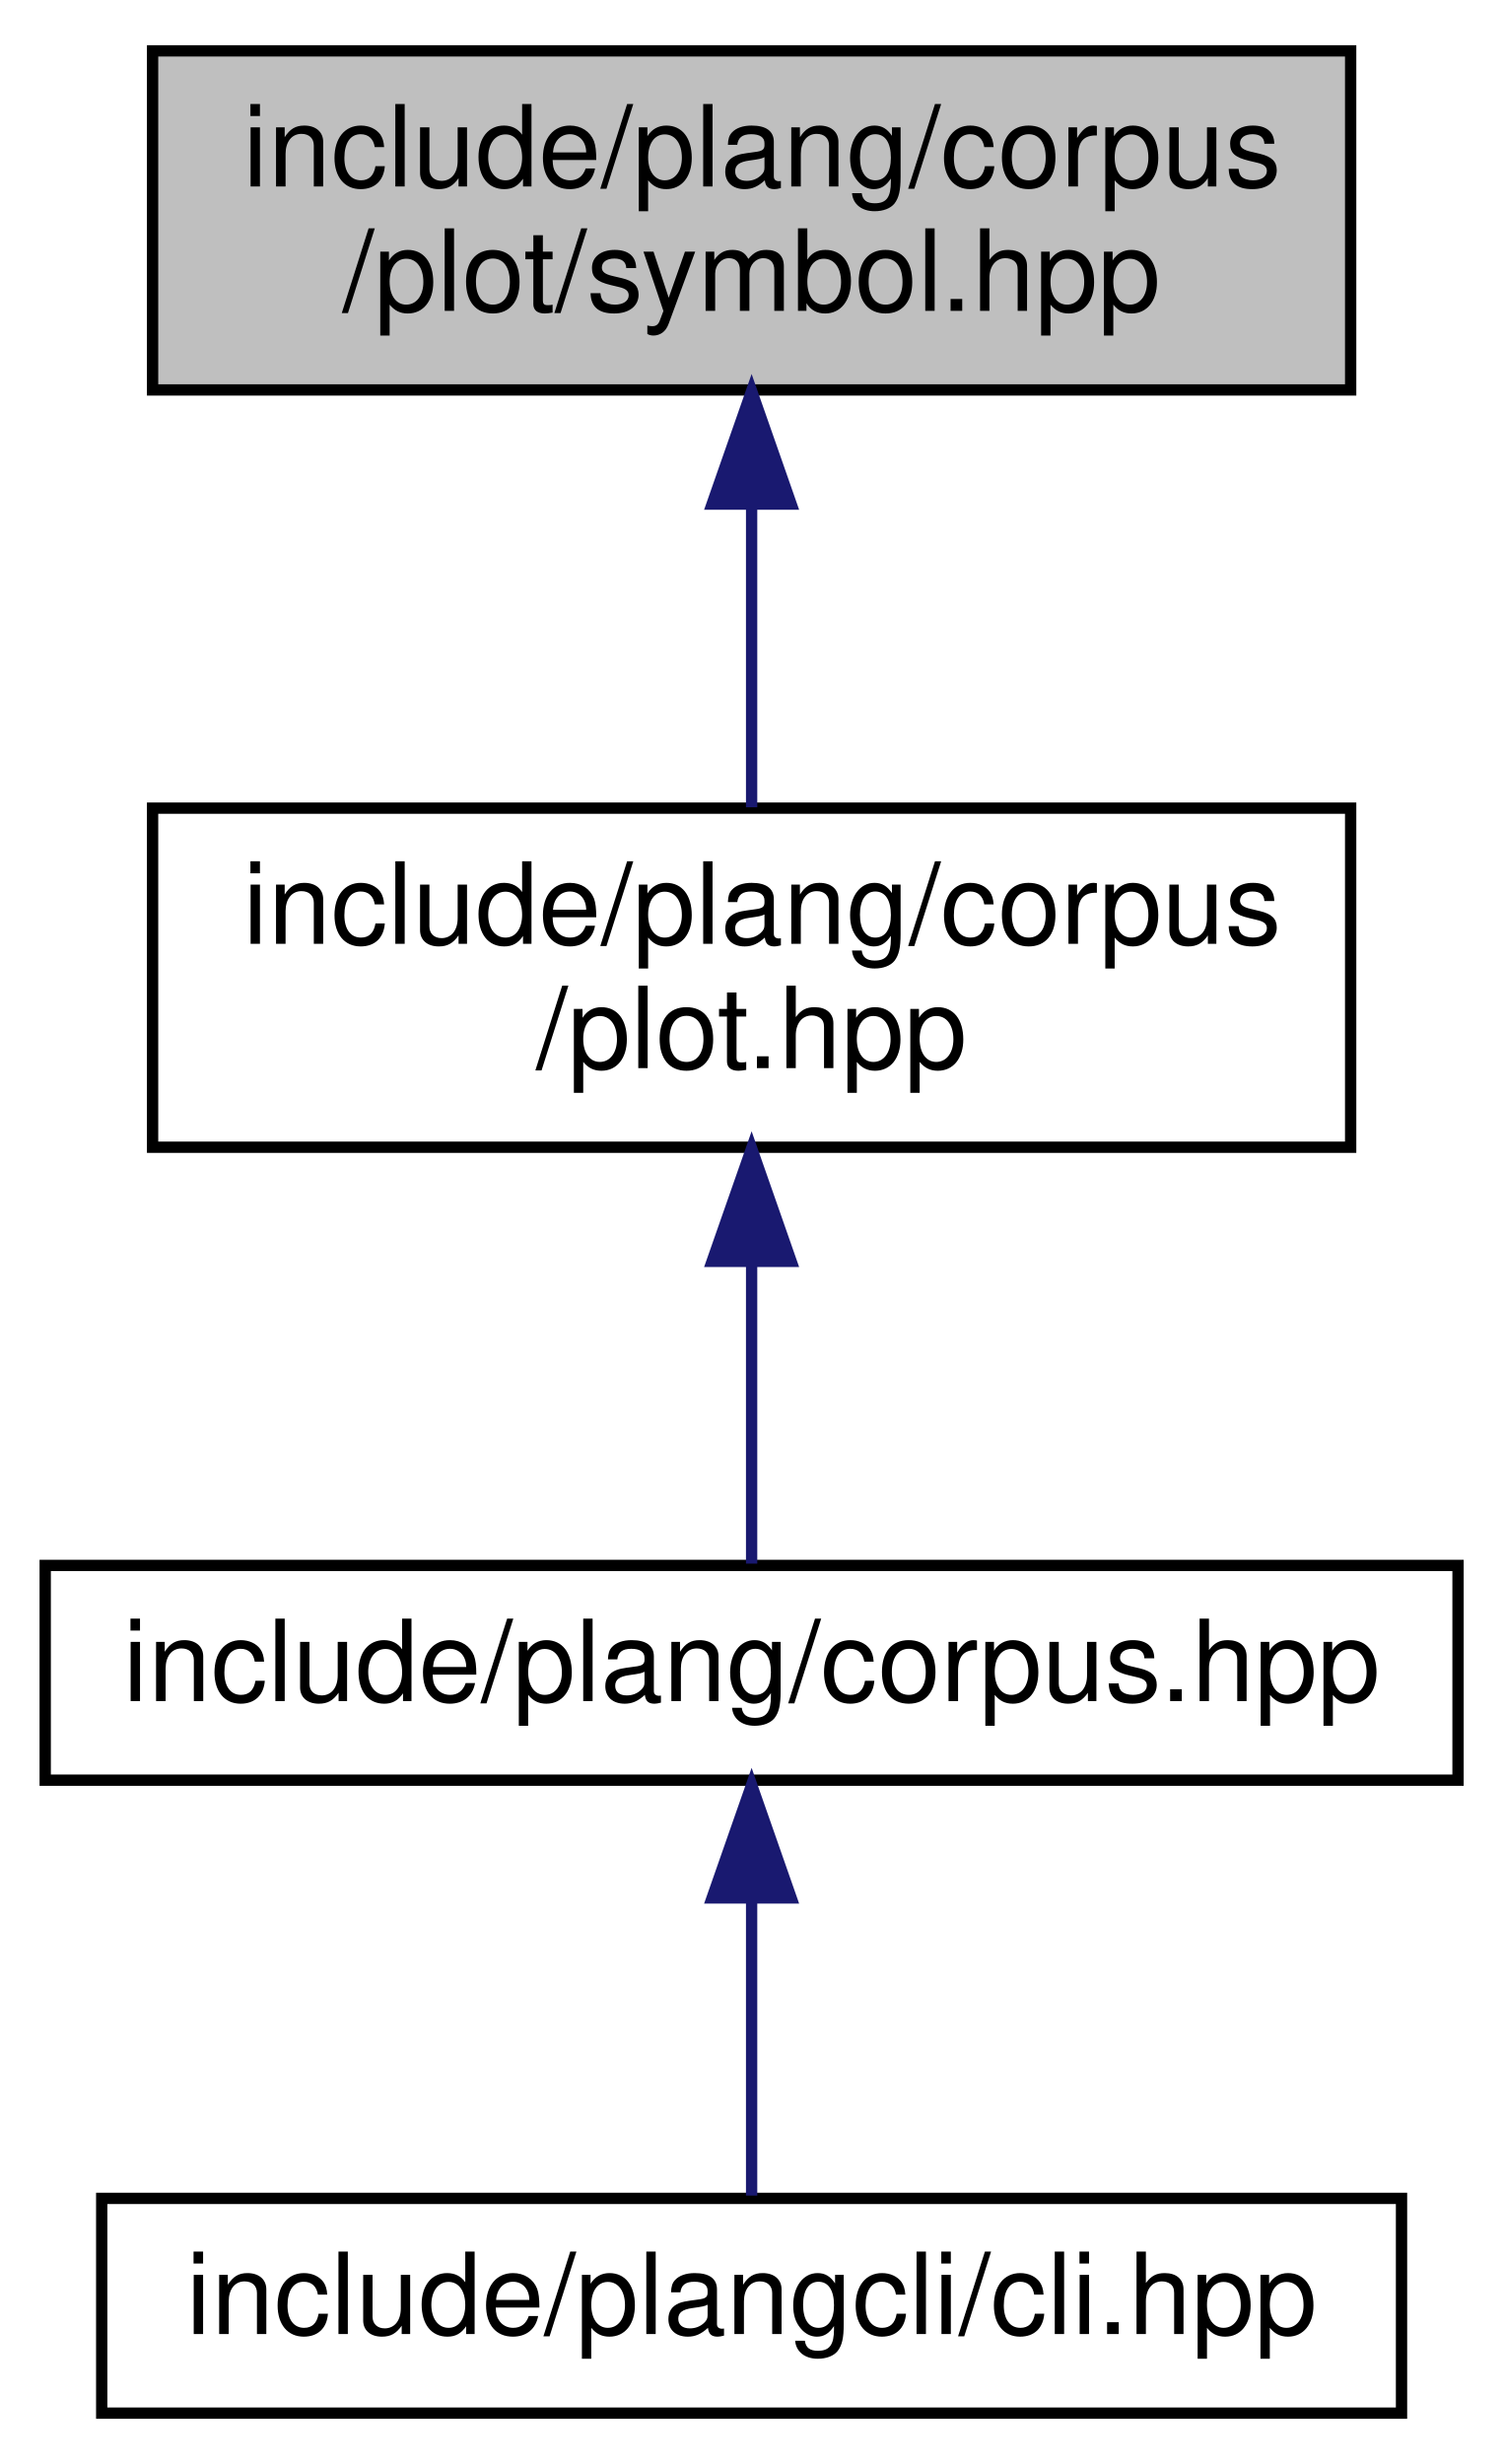
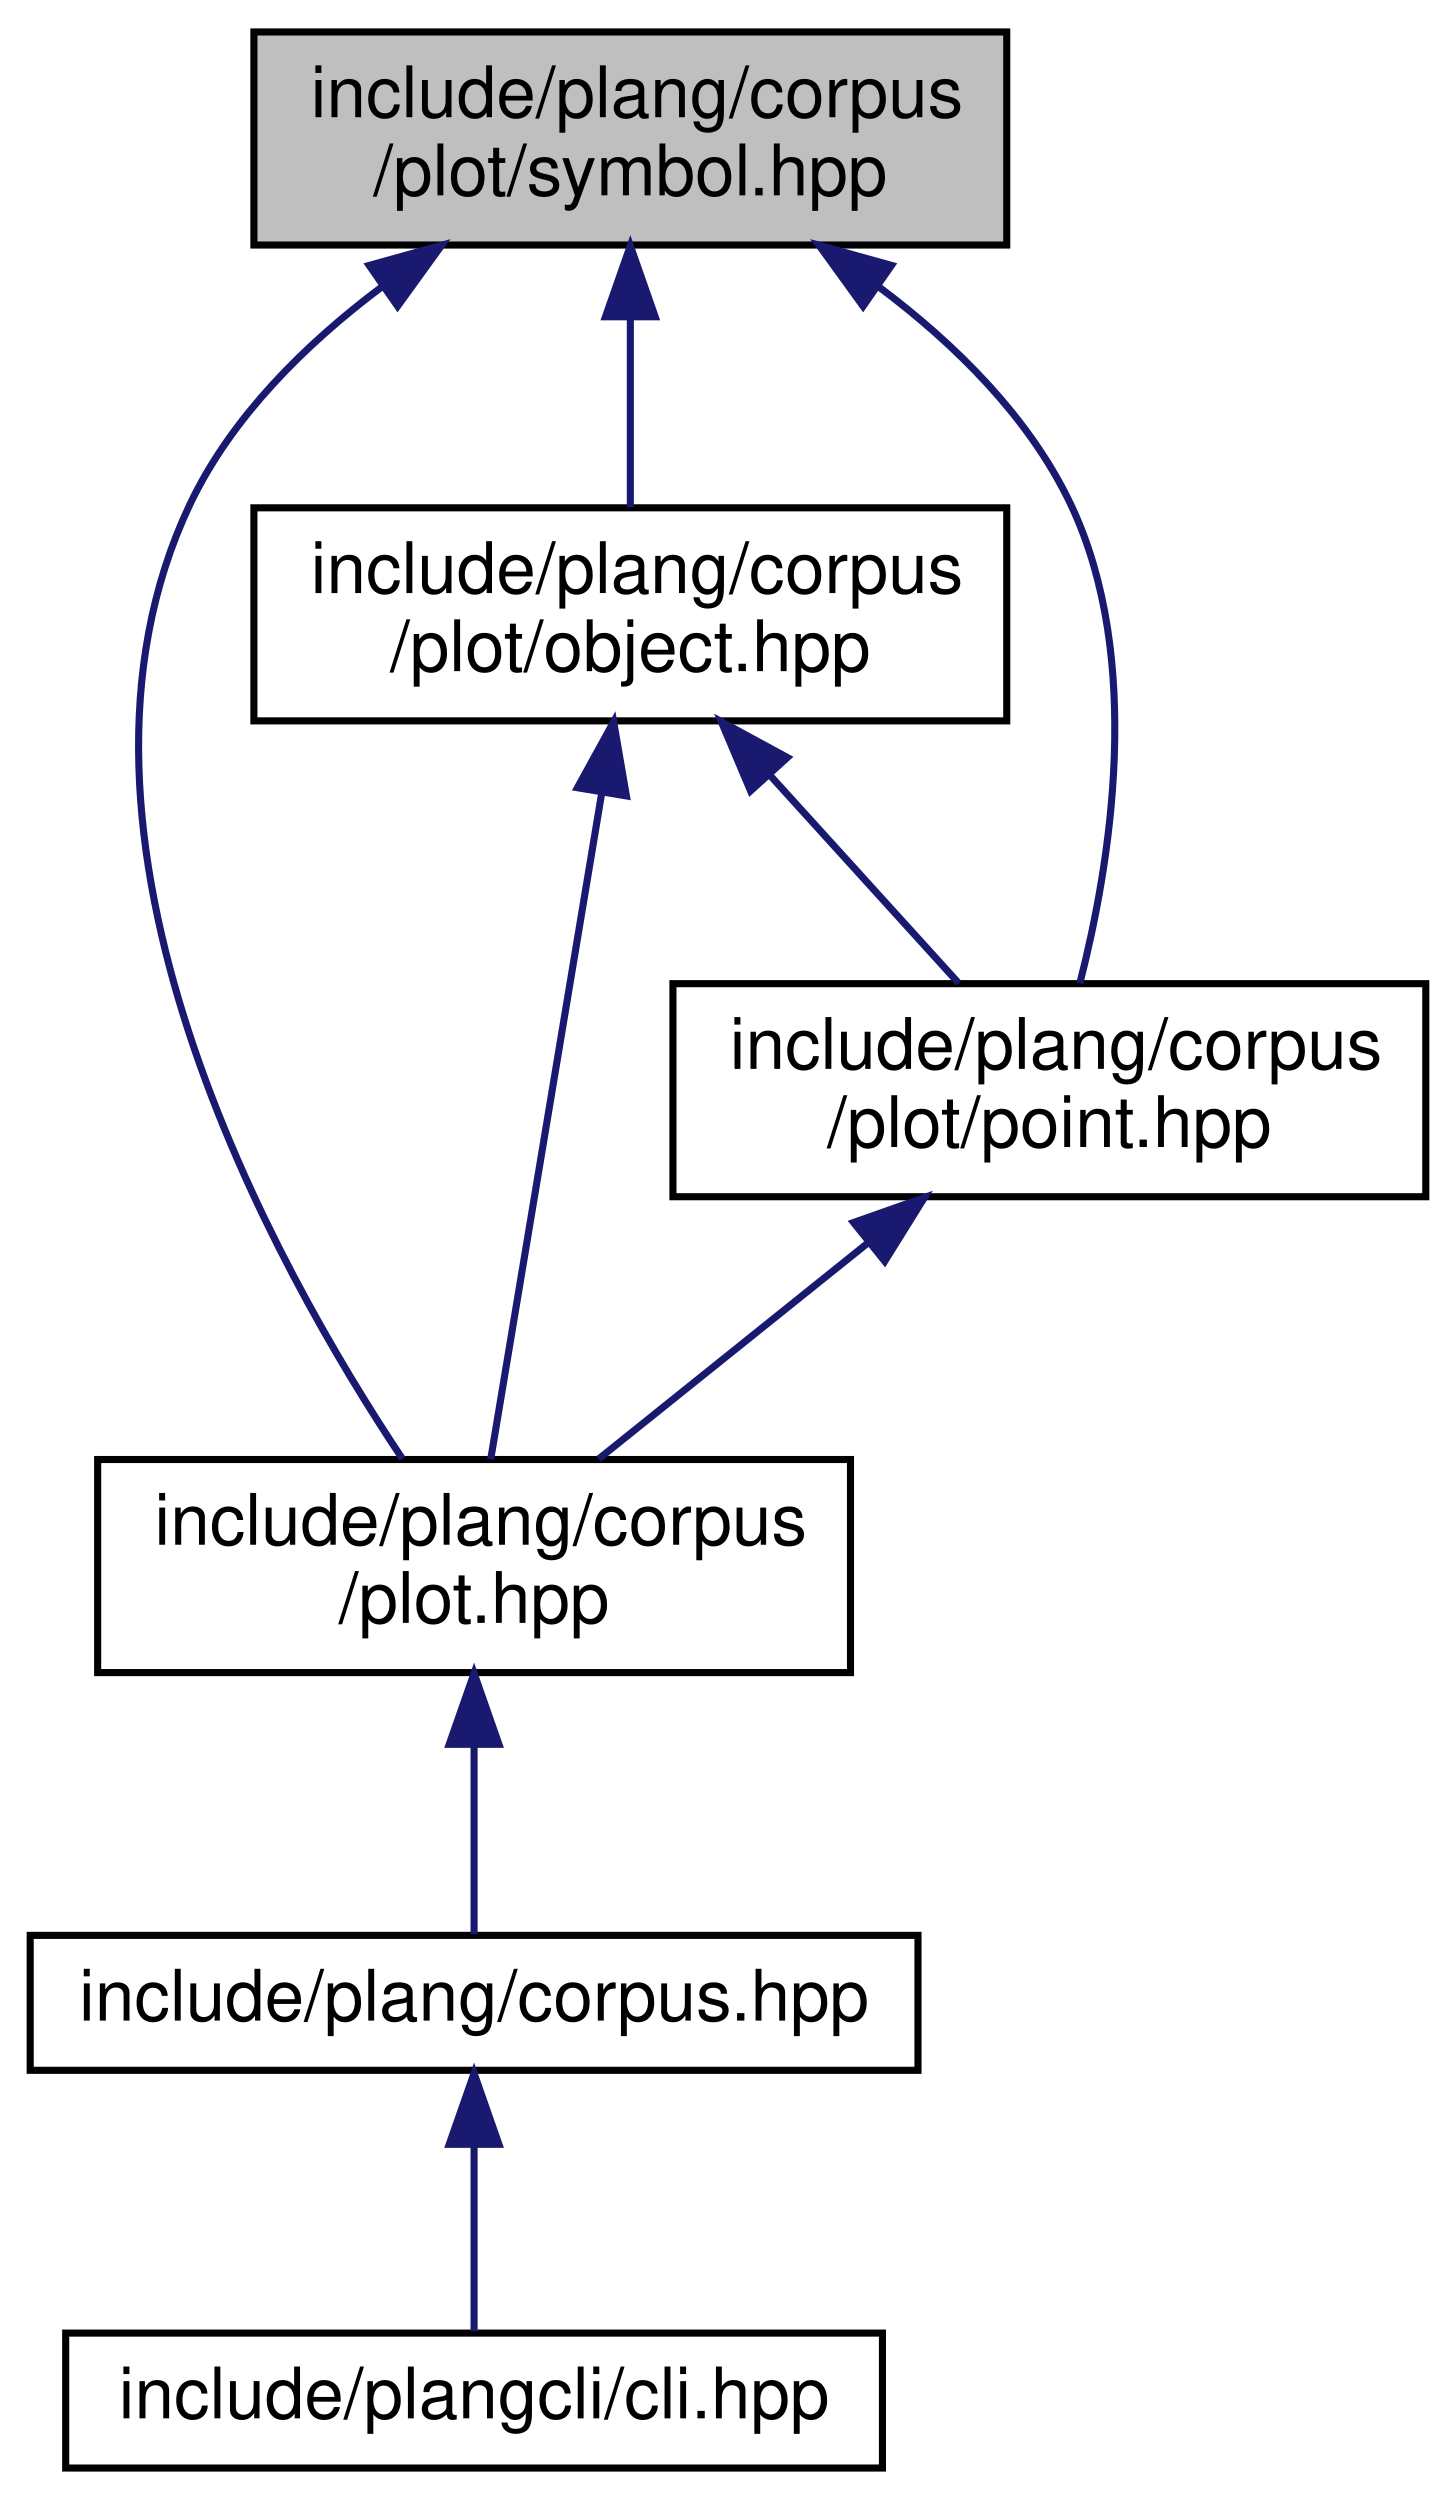
- <svg xmlns="http://www.w3.org/2000/svg" xmlns:xlink="http://www.w3.org/1999/xlink" width="133pt" height="218pt" viewBox="0.00 0.00 133.00 218.00">
-   <g id="graph0" class="graph" transform="scale(1 1) rotate(0) translate(4 214)">
+ <svg xmlns="http://www.w3.org/2000/svg" xmlns:xlink="http://www.w3.org/1999/xlink" width="205pt" height="352pt" viewBox="0.00 0.00 204.50 352.00">
+   <g id="graph0" class="graph" transform="scale(1 1) rotate(0) translate(4 348)">
    <g id="node1" class="node">
      <g id="a_node1">
        <a xlink:title=" ">
-           <polygon fill="#bfbfbf" stroke="black" points="9.5,-179.5 9.5,-209.5 115.5,-209.5 115.5,-179.5 9.5,-179.5" />
-           <text text-anchor="start" x="17.5" y="-197.5" font-family="Helvetica,sans-Serif" font-size="10.00">include/plang/corpus</text>
-           <text text-anchor="middle" x="62.5" y="-186.5" font-family="Helvetica,sans-Serif" font-size="10.00">/plot/symbol.hpp</text>
+           <polygon fill="#bfbfbf" stroke="black" points="31.5,-313.5 31.5,-343.5 137.5,-343.5 137.5,-313.5 31.5,-313.5" />
+           <text text-anchor="start" x="39.5" y="-331.5" font-family="Helvetica,sans-Serif" font-size="10.00">include/plang/corpus</text>
+           <text text-anchor="middle" x="84.5" y="-320.5" font-family="Helvetica,sans-Serif" font-size="10.00">/plot/symbol.hpp</text>
        </a>
      </g>
    </g>
    <g id="node2" class="node">
      <g id="a_node2">
        <a xlink:href="corpus_2plot_8hpp.html" target="_top" xlink:title=" ">
          <polygon fill="none" stroke="black" points="9.5,-112.5 9.5,-142.5 115.5,-142.5 115.5,-112.5 9.5,-112.5" />
          <text text-anchor="start" x="17.5" y="-130.5" font-family="Helvetica,sans-Serif" font-size="10.00">include/plang/corpus</text>
          <text text-anchor="middle" x="62.5" y="-119.5" font-family="Helvetica,sans-Serif" font-size="10.00">/plot.hpp</text>
        </a>
      </g>
    </g>
    <g id="edge1" class="edge">
-       <path fill="none" stroke="midnightblue" d="M62.5,-169.11C62.5,-160.15 62.5,-150.32 62.5,-142.58" />
-       <polygon fill="midnightblue" stroke="midnightblue" points="59,-169.4 62.5,-179.4 66,-169.4 59,-169.4" />
+       <path fill="none" stroke="midnightblue" d="M49.42,-307.54C38.76,-299.54 28.33,-289.27 22.5,-277 0.38,-230.46 34.35,-169.69 52.41,-142.6" />
+       <polygon fill="midnightblue" stroke="midnightblue" points="47.73,-310.63 57.94,-313.47 51.73,-304.88 47.73,-310.63" />
+     </g>
+     <g id="node5" class="node">
+       <g id="a_node5">
+         <a xlink:href="object_8hpp.html" target="_top" xlink:title=" ">
+           <polygon fill="none" stroke="black" points="31.5,-246.5 31.5,-276.5 137.5,-276.5 137.5,-246.5 31.5,-246.5" />
+           <text text-anchor="start" x="39.5" y="-264.5" font-family="Helvetica,sans-Serif" font-size="10.00">include/plang/corpus</text>
+           <text text-anchor="middle" x="84.5" y="-253.5" font-family="Helvetica,sans-Serif" font-size="10.00">/plot/object.hpp</text>
+         </a>
+       </g>
+     </g>
+     <g id="edge4" class="edge">
+       <path fill="none" stroke="midnightblue" d="M84.5,-303.11C84.5,-294.15 84.5,-284.32 84.5,-276.58" />
+       <polygon fill="midnightblue" stroke="midnightblue" points="81,-303.4 84.5,-313.4 88,-303.4 81,-303.4" />
+     </g>
+     <g id="node6" class="node">
+       <g id="a_node6">
+         <a xlink:href="point_8hpp.html" target="_top" xlink:title=" ">
+           <polygon fill="none" stroke="black" points="90.5,-179.5 90.5,-209.5 196.5,-209.5 196.5,-179.5 90.5,-179.5" />
+           <text text-anchor="start" x="98.5" y="-197.5" font-family="Helvetica,sans-Serif" font-size="10.00">include/plang/corpus</text>
+           <text text-anchor="middle" x="143.5" y="-186.5" font-family="Helvetica,sans-Serif" font-size="10.00">/plot/point.hpp</text>
+         </a>
+       </g>
+     </g>
+     <g id="edge8" class="edge">
+       <path fill="none" stroke="midnightblue" d="M119.58,-307.54C130.24,-299.54 140.67,-289.27 146.5,-277 156.83,-255.26 152.12,-226.45 147.79,-209.55" />
+       <polygon fill="midnightblue" stroke="midnightblue" points="117.27,-304.88 111.06,-313.47 121.27,-310.63 117.27,-304.88" />
    </g>
    <g id="node3" class="node">
      <g id="a_node3">
        <a xlink:href="corpus_8hpp.html" target="_top" xlink:title=" ">
          <polygon fill="none" stroke="black" points="0,-56.5 0,-75.5 125,-75.5 125,-56.5 0,-56.5" />
          <text text-anchor="middle" x="62.5" y="-63.5" font-family="Helvetica,sans-Serif" font-size="10.00">include/plang/corpus.hpp</text>
        </a>
      </g>
    </g>
    <g id="edge2" class="edge">
      <path fill="none" stroke="midnightblue" d="M62.5,-102.29C62.5,-92.86 62.5,-82.65 62.5,-75.66" />
      <polygon fill="midnightblue" stroke="midnightblue" points="59,-102.4 62.5,-112.4 66,-102.4 59,-102.4" />
    </g>
    <g id="node4" class="node">
      <g id="a_node4">
        <a xlink:href="cli_8hpp.html" target="_top" xlink:title=" ">
          <polygon fill="none" stroke="black" points="5,-0.5 5,-19.5 120,-19.5 120,-0.5 5,-0.5" />
          <text text-anchor="middle" x="62.5" y="-7.5" font-family="Helvetica,sans-Serif" font-size="10.00">include/plangcli/cli.hpp</text>
        </a>
      </g>
    </g>
    <g id="edge3" class="edge">
      <path fill="none" stroke="midnightblue" d="M62.5,-45.8C62.5,-36.91 62.5,-26.78 62.5,-19.75" />
      <polygon fill="midnightblue" stroke="midnightblue" points="59,-46.08 62.5,-56.08 66,-46.08 59,-46.08" />
    </g>
+     <g id="edge5" class="edge">
+       <path fill="none" stroke="midnightblue" d="M80.48,-236.39C75.9,-208.9 68.56,-164.89 64.84,-142.52" />
+       <polygon fill="midnightblue" stroke="midnightblue" points="77.05,-237.09 82.15,-246.37 83.95,-235.93 77.05,-237.09" />
+     </g>
+     <g id="edge6" class="edge">
+       <path fill="none" stroke="midnightblue" d="M104.25,-238.74C112.98,-229.12 123,-218.09 130.72,-209.58" />
+       <polygon fill="midnightblue" stroke="midnightblue" points="101.43,-236.64 97.3,-246.4 106.61,-241.34 101.43,-236.64" />
+     </g>
+     <g id="edge7" class="edge">
+       <path fill="none" stroke="midnightblue" d="M117.81,-172.88C105.5,-163.01 91.07,-151.43 80.04,-142.58" />
+       <polygon fill="midnightblue" stroke="midnightblue" points="115.93,-175.87 125.92,-179.4 120.32,-170.41 115.93,-175.87" />
+     </g>
  </g>
</svg>
